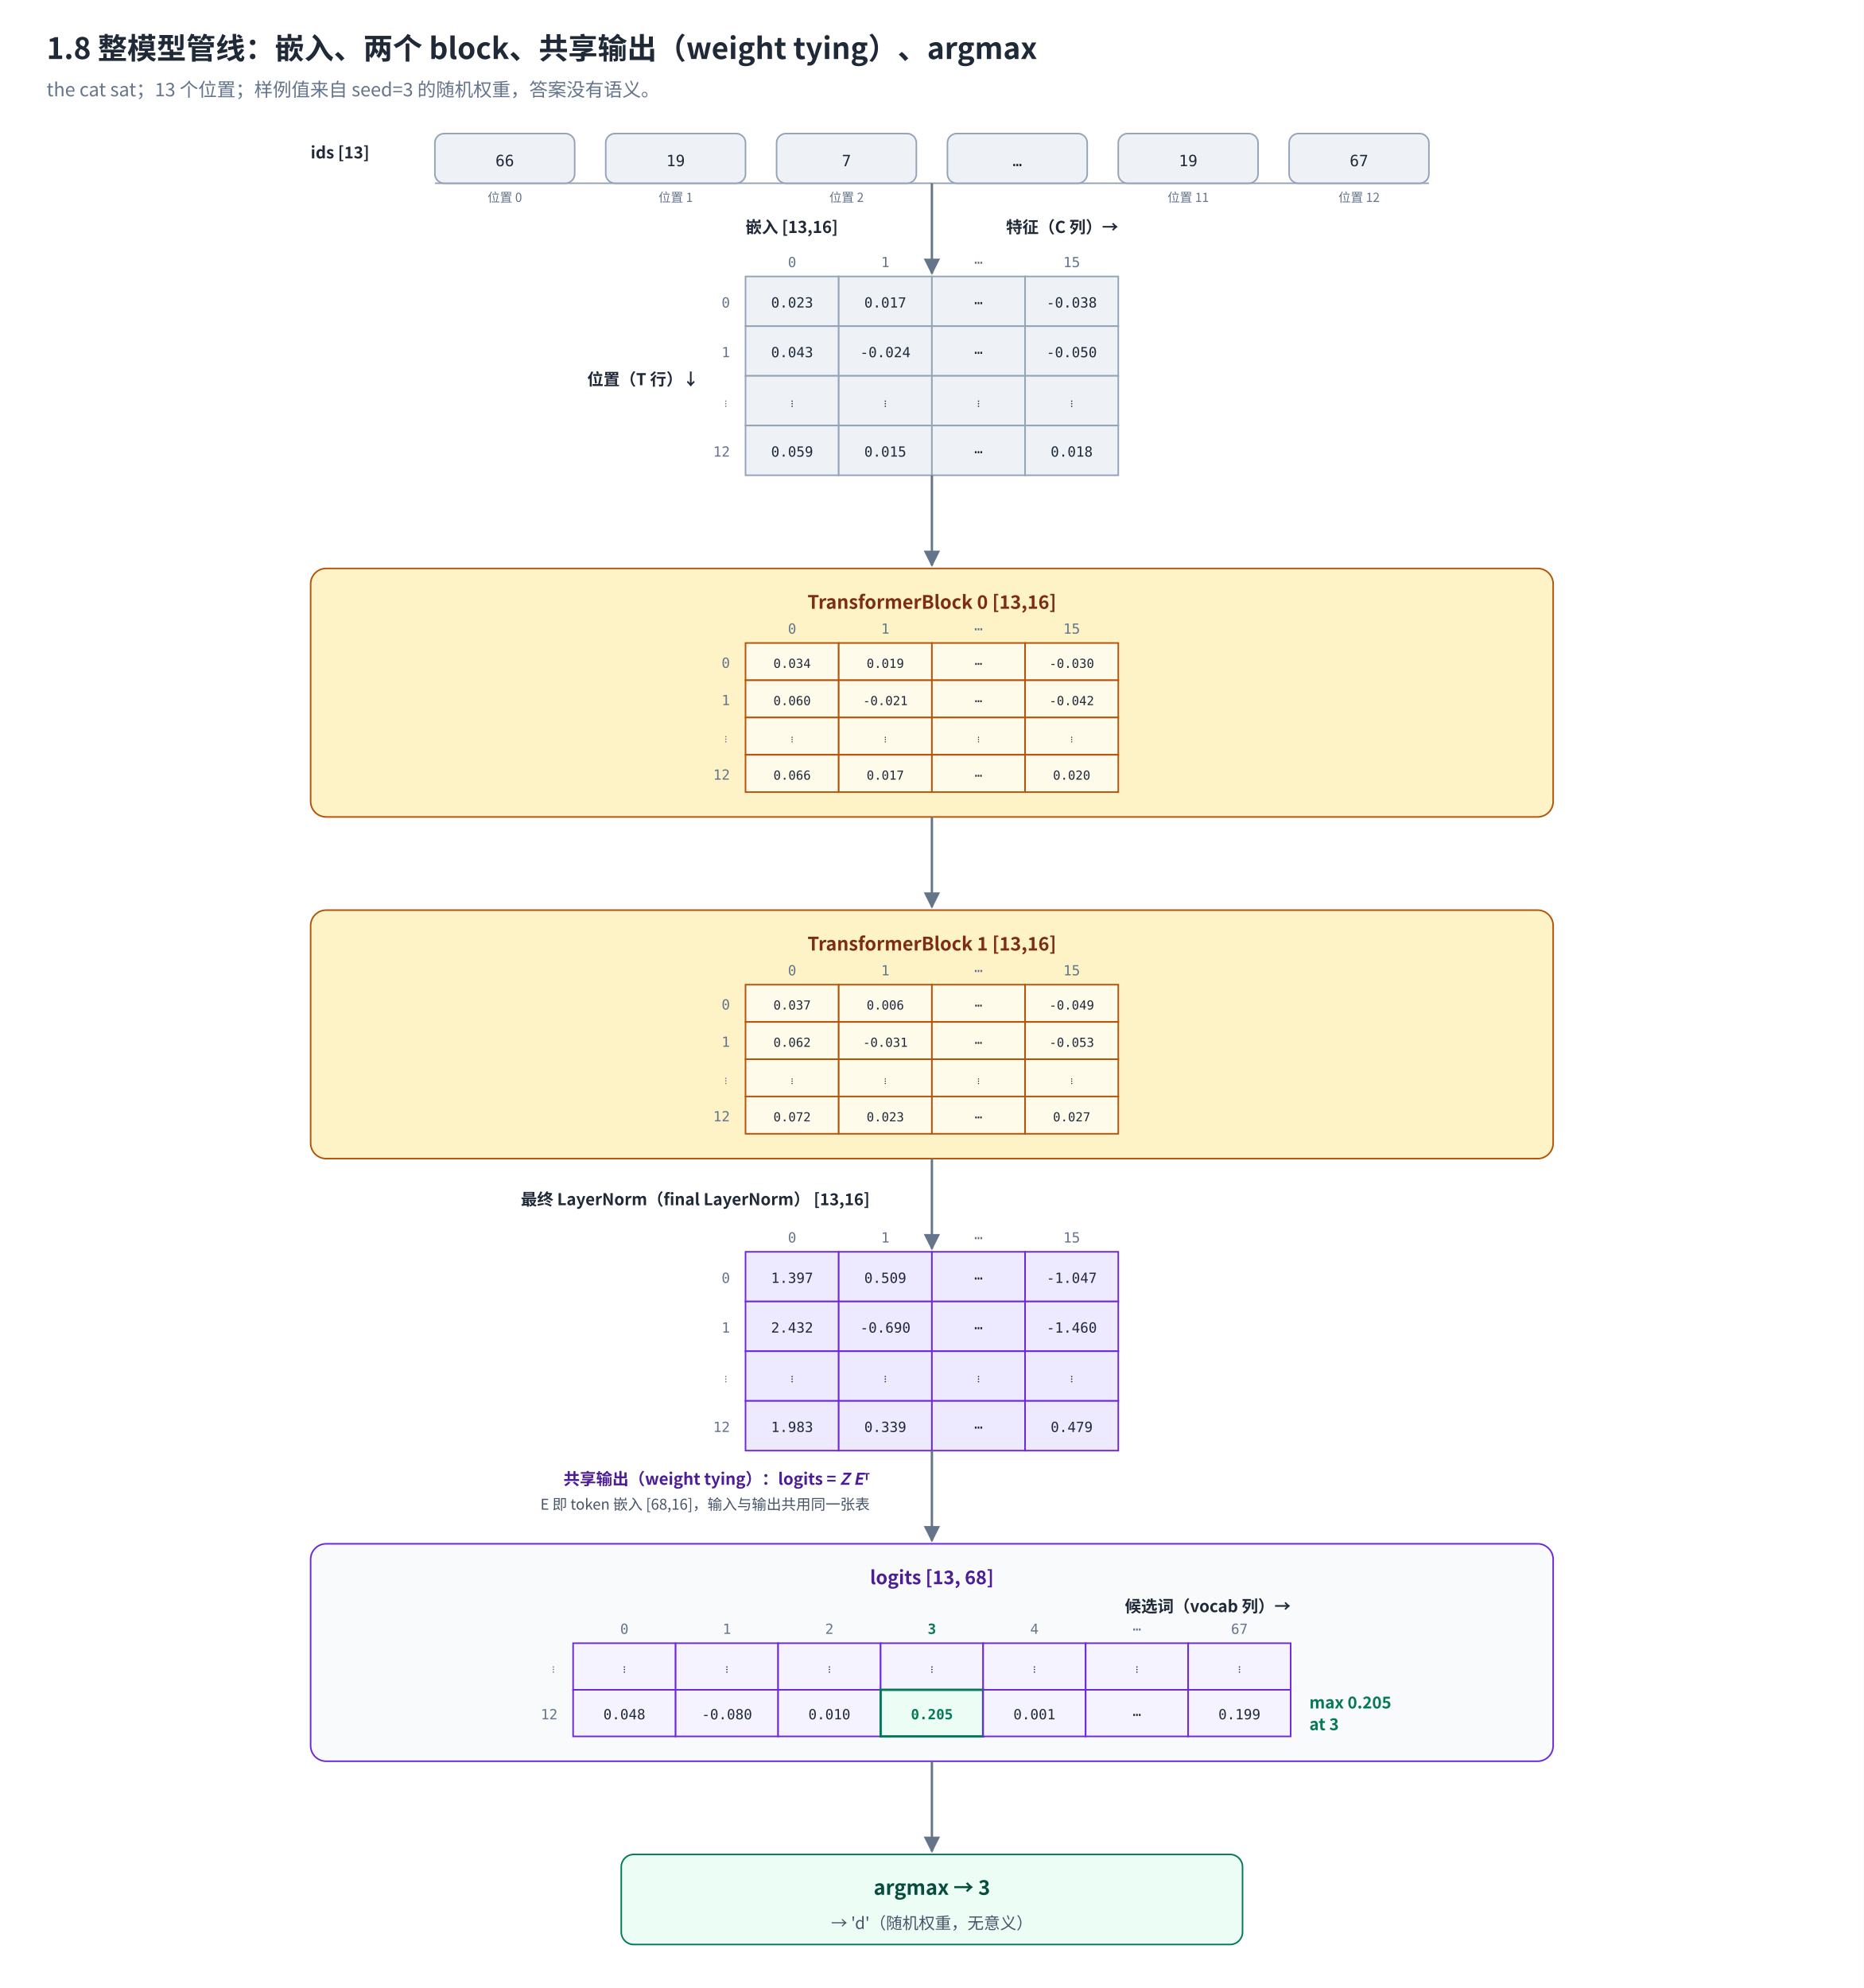
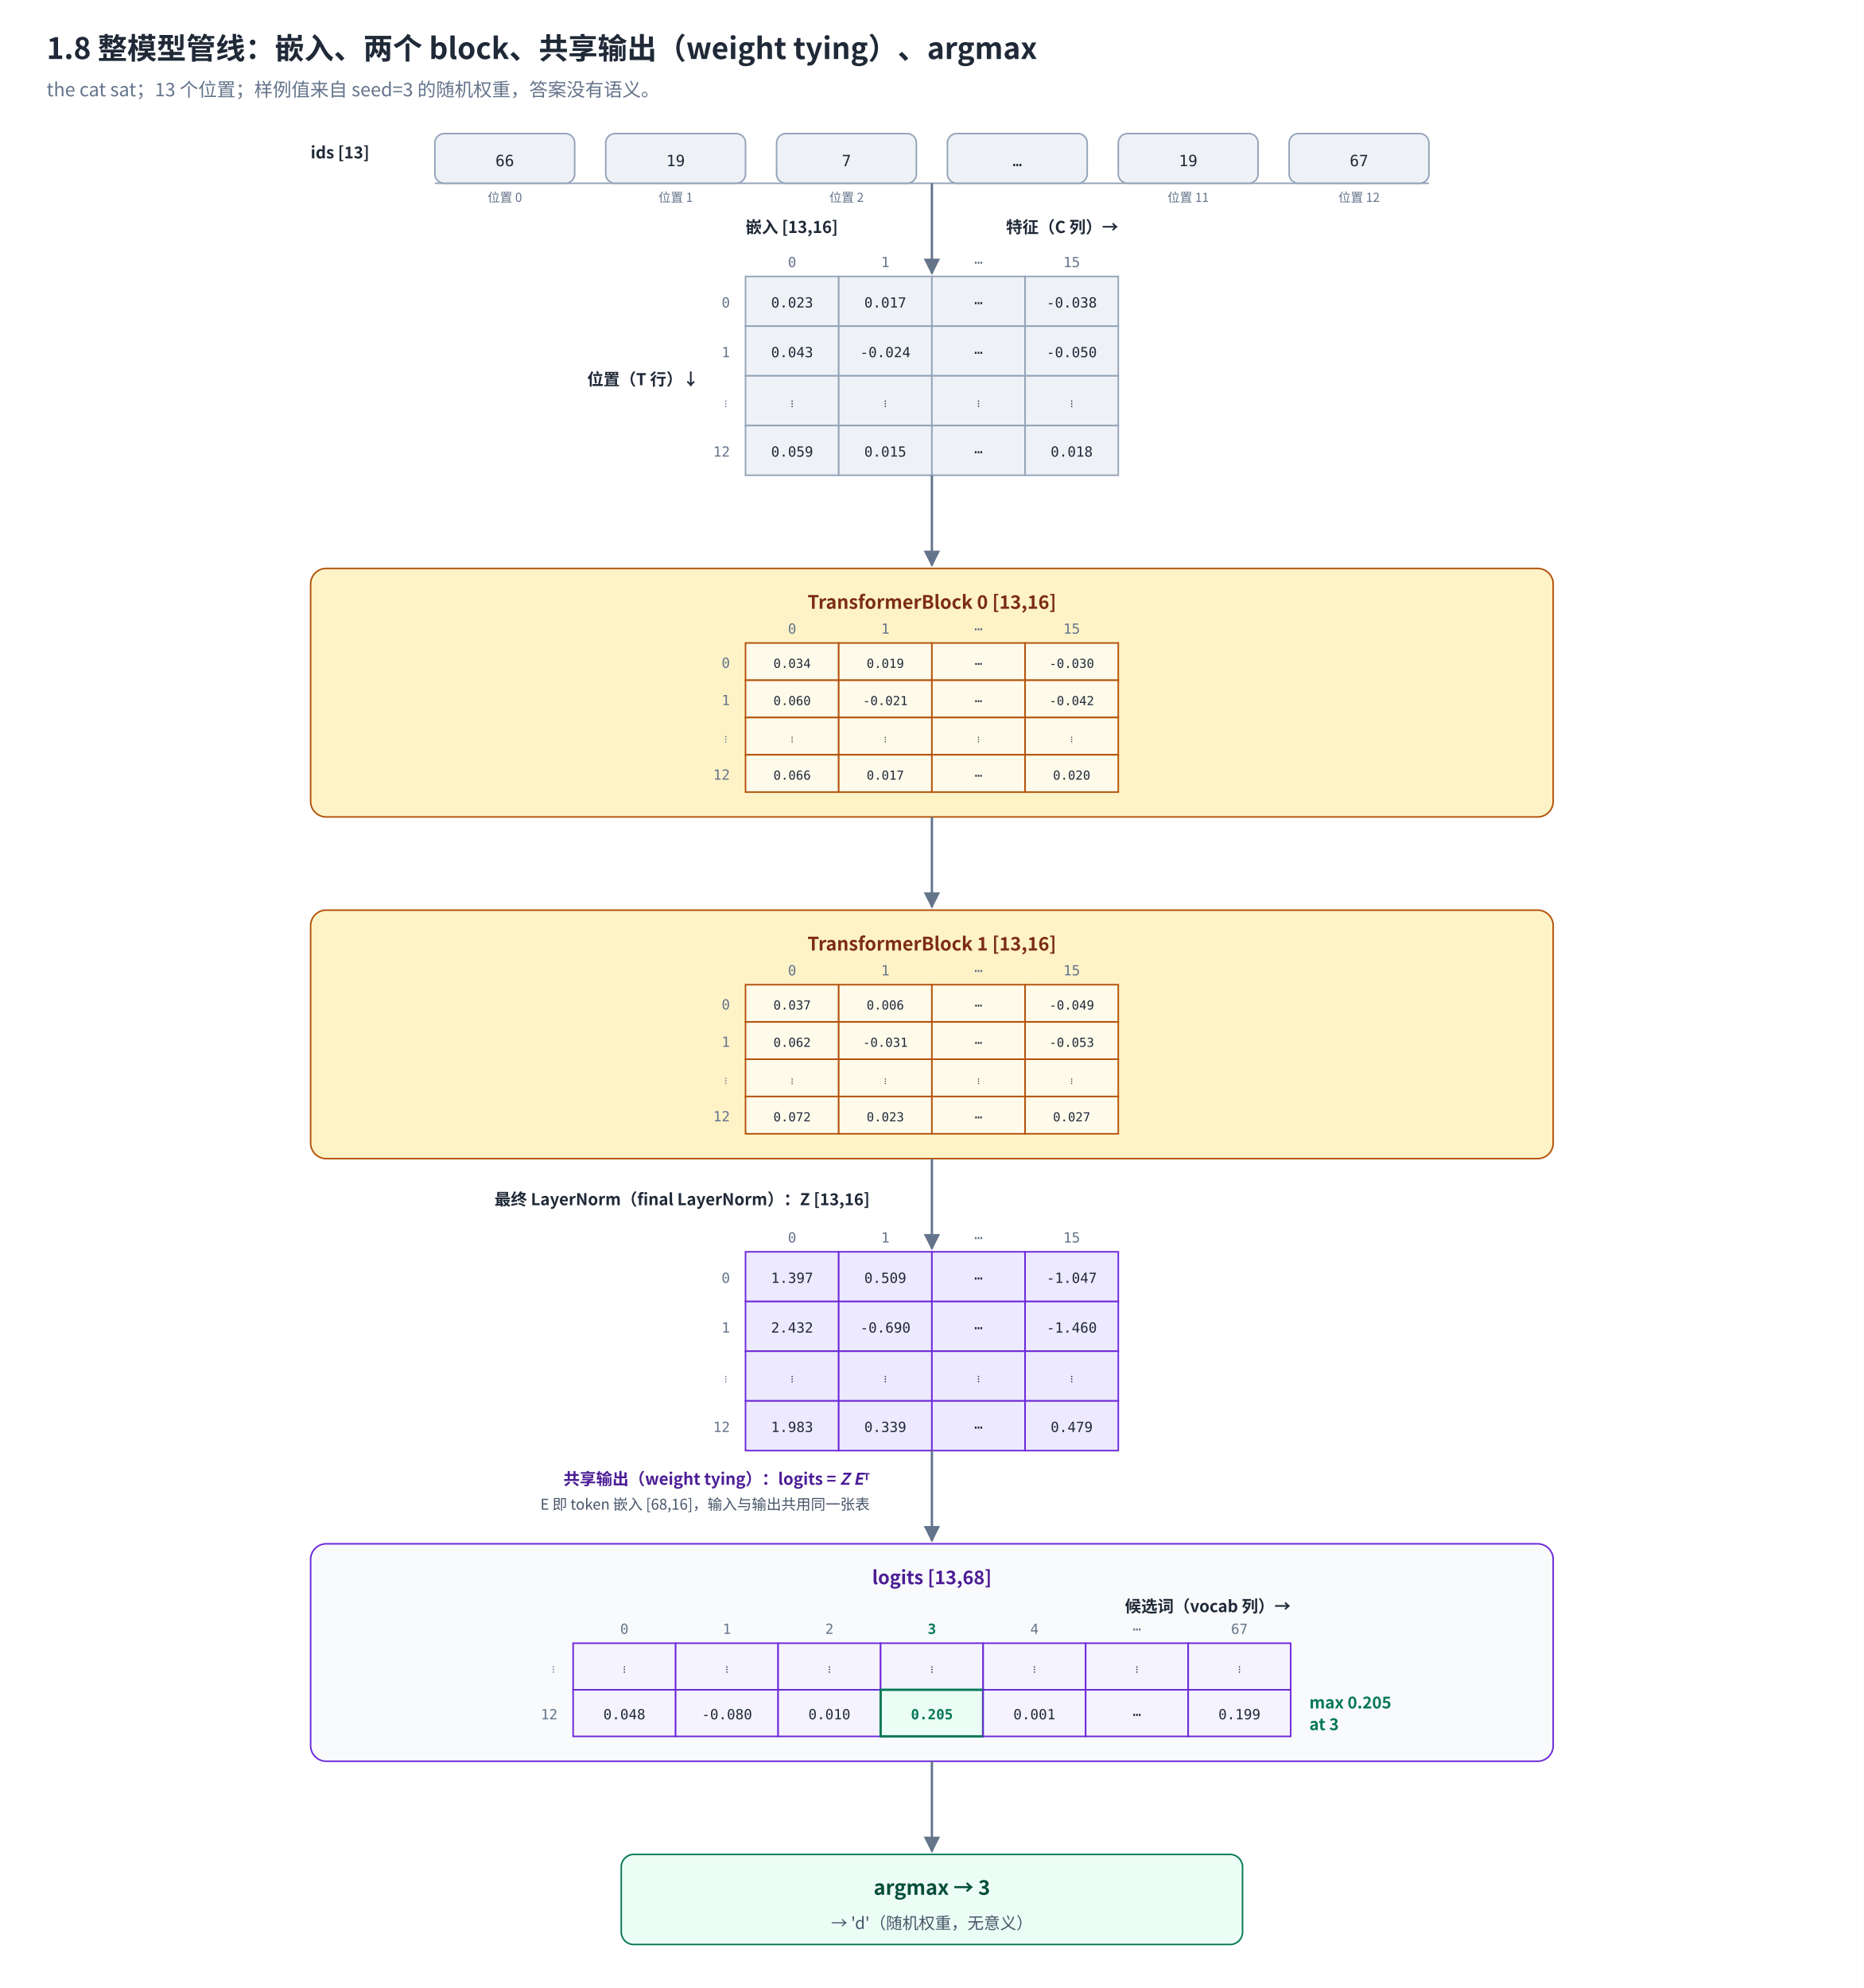
<svg xmlns="http://www.w3.org/2000/svg" width="1200" height="1280" viewBox="0 0 1200 1280" role="img" aria-labelledby="title desc">
  <rect width="1200" height="1280" fill="#ffffff" />
  <text x="30" y="38" text-anchor="start" font-family="system-ui, 'Noto Sans CJK SC', 'Noto Sans SC', sans-serif" font-size="19" font-weight="600" fill="#1f2937">1.8 整模型管线：嵌入、两个 block、共享输出（weight tying）、argmax</text>
  <text x="30" y="62" text-anchor="start" font-family="system-ui, 'Noto Sans CJK SC', 'Noto Sans SC', sans-serif" font-size="12" font-weight="normal" fill="#64748b">the cat sat；13 个位置；样例值来自 seed=3 的随机权重，答案没有语义。</text>
  <text x="200" y="102" text-anchor="start" font-family="system-ui, 'Noto Sans CJK SC', 'Noto Sans SC', sans-serif" font-size="10.5" font-weight="600" fill="#1f2937">ids [13]</text>
  <line x1="280" y1="118" x2="920" y2="118" stroke="#94a3b8" stroke-width="1" />
  <rect x="280" y="86" width="90" height="32" rx="6" fill="#eef2f7" stroke="#94a3b8" />
  <text x="325" y="107" text-anchor="middle" font-family="ui-monospace, monospace" font-size="10" font-weight="normal" fill="#1f2937">66</text>
  <text x="325" y="130" text-anchor="middle" font-family="system-ui, 'Noto Sans CJK SC', 'Noto Sans SC', sans-serif" font-size="8" font-weight="normal" fill="#64748b">位置 0</text>
  <rect x="390" y="86" width="90" height="32" rx="6" fill="#eef2f7" stroke="#94a3b8" />
  <text x="435" y="107" text-anchor="middle" font-family="ui-monospace, monospace" font-size="10" font-weight="normal" fill="#1f2937">19</text>
  <text x="435" y="130" text-anchor="middle" font-family="system-ui, 'Noto Sans CJK SC', 'Noto Sans SC', sans-serif" font-size="8" font-weight="normal" fill="#64748b">位置 1</text>
  <rect x="500" y="86" width="90" height="32" rx="6" fill="#eef2f7" stroke="#94a3b8" />
  <text x="545" y="107" text-anchor="middle" font-family="ui-monospace, monospace" font-size="10" font-weight="normal" fill="#1f2937">7</text>
  <text x="545" y="130" text-anchor="middle" font-family="system-ui, 'Noto Sans CJK SC', 'Noto Sans SC', sans-serif" font-size="8" font-weight="normal" fill="#64748b">位置 2</text>
  <rect x="610" y="86" width="90" height="32" rx="6" fill="#eef2f7" stroke="#94a3b8" />
  <text x="655" y="107" text-anchor="middle" font-family="ui-monospace, monospace" font-size="10" font-weight="normal" fill="#1f2937">…</text>
  <rect x="720" y="86" width="90" height="32" rx="6" fill="#eef2f7" stroke="#94a3b8" />
  <text x="765" y="107" text-anchor="middle" font-family="ui-monospace, monospace" font-size="10" font-weight="normal" fill="#1f2937">19</text>
  <text x="765" y="130" text-anchor="middle" font-family="system-ui, 'Noto Sans CJK SC', 'Noto Sans SC', sans-serif" font-size="8" font-weight="normal" fill="#64748b">位置 11</text>
  <rect x="830" y="86" width="90" height="32" rx="6" fill="#eef2f7" stroke="#94a3b8" />
  <text x="875" y="107" text-anchor="middle" font-family="ui-monospace, monospace" font-size="10" font-weight="normal" fill="#1f2937">67</text>
  <text x="875" y="130" text-anchor="middle" font-family="system-ui, 'Noto Sans CJK SC', 'Noto Sans SC', sans-serif" font-size="8" font-weight="normal" fill="#64748b">位置 12</text>
  <line x1="600" y1="118" x2="600" y2="176" stroke="#64748b" stroke-width="1.5" marker-end="url(#arrow)" />
  <text x="480" y="150" text-anchor="start" font-family="system-ui, 'Noto Sans CJK SC', 'Noto Sans SC', sans-serif" font-size="10.5" font-weight="600" fill="#1f2937">嵌入 [13,16]</text>
  <text x="720" y="150" text-anchor="end" font-family="system-ui, 'Noto Sans CJK SC', 'Noto Sans SC', sans-serif" font-size="10.5" font-weight="600" fill="#1f2937">特征（C 列）→</text>
  <text x="450" y="248" text-anchor="end" font-family="system-ui, 'Noto Sans CJK SC', 'Noto Sans SC', sans-serif" font-size="10.5" font-weight="600" fill="#1f2937">位置（T 行）↓</text>
  <rect x="480" y="178" width="60" height="32" fill="#eef2f7" stroke="#94a3b8" />
  <text x="510" y="198" text-anchor="middle" font-family="ui-monospace, monospace" font-size="9" font-weight="normal" fill="#1f2937">0.023</text>
  <rect x="540" y="178" width="60" height="32" fill="#eef2f7" stroke="#94a3b8" />
  <text x="570" y="198" text-anchor="middle" font-family="ui-monospace, monospace" font-size="9" font-weight="normal" fill="#1f2937">0.017</text>
  <rect x="600" y="178" width="60" height="32" fill="#eef2f7" stroke="#94a3b8" />
  <text x="630" y="198" text-anchor="middle" font-family="ui-monospace, monospace" font-size="9" font-weight="normal" fill="#1f2937">⋯</text>
  <rect x="660" y="178" width="60" height="32" fill="#eef2f7" stroke="#94a3b8" />
  <text x="690" y="198" text-anchor="middle" font-family="ui-monospace, monospace" font-size="9" font-weight="normal" fill="#1f2937">-0.038</text>
  <rect x="480" y="210" width="60" height="32" fill="#eef2f7" stroke="#94a3b8" />
  <text x="510" y="230" text-anchor="middle" font-family="ui-monospace, monospace" font-size="9" font-weight="normal" fill="#1f2937">0.043</text>
  <rect x="540" y="210" width="60" height="32" fill="#eef2f7" stroke="#94a3b8" />
  <text x="570" y="230" text-anchor="middle" font-family="ui-monospace, monospace" font-size="9" font-weight="normal" fill="#1f2937">-0.024</text>
  <rect x="600" y="210" width="60" height="32" fill="#eef2f7" stroke="#94a3b8" />
  <text x="630" y="230" text-anchor="middle" font-family="ui-monospace, monospace" font-size="9" font-weight="normal" fill="#1f2937">⋯</text>
  <rect x="660" y="210" width="60" height="32" fill="#eef2f7" stroke="#94a3b8" />
  <text x="690" y="230" text-anchor="middle" font-family="ui-monospace, monospace" font-size="9" font-weight="normal" fill="#1f2937">-0.050</text>
  <rect x="480" y="242" width="60" height="32" fill="#eef2f7" stroke="#94a3b8" />
  <text x="510" y="262" text-anchor="middle" font-family="ui-monospace, monospace" font-size="9" font-weight="normal" fill="#1f2937">⋮</text>
  <rect x="540" y="242" width="60" height="32" fill="#eef2f7" stroke="#94a3b8" />
  <text x="570" y="262" text-anchor="middle" font-family="ui-monospace, monospace" font-size="9" font-weight="normal" fill="#1f2937">⋮</text>
  <rect x="600" y="242" width="60" height="32" fill="#eef2f7" stroke="#94a3b8" />
  <text x="630" y="262" text-anchor="middle" font-family="ui-monospace, monospace" font-size="9" font-weight="normal" fill="#1f2937">⋮</text>
  <rect x="660" y="242" width="60" height="32" fill="#eef2f7" stroke="#94a3b8" />
  <text x="690" y="262" text-anchor="middle" font-family="ui-monospace, monospace" font-size="9" font-weight="normal" fill="#1f2937">⋮</text>
  <rect x="480" y="274" width="60" height="32" fill="#eef2f7" stroke="#94a3b8" />
  <text x="510" y="294" text-anchor="middle" font-family="ui-monospace, monospace" font-size="9" font-weight="normal" fill="#1f2937">0.059</text>
  <rect x="540" y="274" width="60" height="32" fill="#eef2f7" stroke="#94a3b8" />
  <text x="570" y="294" text-anchor="middle" font-family="ui-monospace, monospace" font-size="9" font-weight="normal" fill="#1f2937">0.015</text>
  <rect x="600" y="274" width="60" height="32" fill="#eef2f7" stroke="#94a3b8" />
  <text x="630" y="294" text-anchor="middle" font-family="ui-monospace, monospace" font-size="9" font-weight="normal" fill="#1f2937">⋯</text>
  <rect x="660" y="274" width="60" height="32" fill="#eef2f7" stroke="#94a3b8" />
  <text x="690" y="294" text-anchor="middle" font-family="ui-monospace, monospace" font-size="9" font-weight="normal" fill="#1f2937">0.018</text>
  <text x="470" y="198" text-anchor="end" font-family="ui-monospace, monospace" font-size="9" font-weight="normal" fill="#64748b">0</text>
  <text x="470" y="230" text-anchor="end" font-family="ui-monospace, monospace" font-size="9" font-weight="normal" fill="#64748b">1</text>
  <text x="470" y="262" text-anchor="end" font-family="ui-monospace, monospace" font-size="9" font-weight="normal" fill="#64748b">⋮</text>
  <text x="470" y="294" text-anchor="end" font-family="ui-monospace, monospace" font-size="9" font-weight="normal" fill="#64748b">12</text>
  <text x="510" y="172" text-anchor="middle" font-family="ui-monospace, monospace" font-size="9" font-weight="normal" fill="#64748b">0</text>
  <text x="570" y="172" text-anchor="middle" font-family="ui-monospace, monospace" font-size="9" font-weight="normal" fill="#64748b">1</text>
  <text x="630" y="172" text-anchor="middle" font-family="ui-monospace, monospace" font-size="9" font-weight="normal" fill="#64748b">⋯</text>
  <text x="690" y="172" text-anchor="middle" font-family="ui-monospace, monospace" font-size="9" font-weight="normal" fill="#64748b">15</text>
  <line x1="600" y1="306" x2="600" y2="364" stroke="#64748b" stroke-width="1.5" marker-end="url(#arrow)" />
  <rect x="200" y="366" width="800" height="160" rx="10" fill="#fef3c7" stroke="#b45309" />
  <text x="600" y="392" text-anchor="middle" font-family="system-ui, 'Noto Sans CJK SC', 'Noto Sans SC', sans-serif" font-size="12" font-weight="600" fill="#7c2d12">TransformerBlock 0 [13,16]</text>
  <rect x="480" y="414" width="60" height="24" fill="#fffbeb" stroke="#b45309" />
  <text x="510" y="430" text-anchor="middle" font-family="ui-monospace, monospace" font-size="8" font-weight="normal" fill="#1f2937">0.034</text>
  <rect x="540" y="414" width="60" height="24" fill="#fffbeb" stroke="#b45309" />
  <text x="570" y="430" text-anchor="middle" font-family="ui-monospace, monospace" font-size="8" font-weight="normal" fill="#1f2937">0.019</text>
  <rect x="600" y="414" width="60" height="24" fill="#fffbeb" stroke="#b45309" />
  <text x="630" y="430" text-anchor="middle" font-family="ui-monospace, monospace" font-size="8" font-weight="normal" fill="#1f2937">⋯</text>
  <rect x="660" y="414" width="60" height="24" fill="#fffbeb" stroke="#b45309" />
  <text x="690" y="430" text-anchor="middle" font-family="ui-monospace, monospace" font-size="8" font-weight="normal" fill="#1f2937">-0.030</text>
  <rect x="480" y="438" width="60" height="24" fill="#fffbeb" stroke="#b45309" />
  <text x="510" y="454" text-anchor="middle" font-family="ui-monospace, monospace" font-size="8" font-weight="normal" fill="#1f2937">0.060</text>
  <rect x="540" y="438" width="60" height="24" fill="#fffbeb" stroke="#b45309" />
  <text x="570" y="454" text-anchor="middle" font-family="ui-monospace, monospace" font-size="8" font-weight="normal" fill="#1f2937">-0.021</text>
  <rect x="600" y="438" width="60" height="24" fill="#fffbeb" stroke="#b45309" />
  <text x="630" y="454" text-anchor="middle" font-family="ui-monospace, monospace" font-size="8" font-weight="normal" fill="#1f2937">⋯</text>
  <rect x="660" y="438" width="60" height="24" fill="#fffbeb" stroke="#b45309" />
  <text x="690" y="454" text-anchor="middle" font-family="ui-monospace, monospace" font-size="8" font-weight="normal" fill="#1f2937">-0.042</text>
  <rect x="480" y="462" width="60" height="24" fill="#fffbeb" stroke="#b45309" />
  <text x="510" y="478" text-anchor="middle" font-family="ui-monospace, monospace" font-size="8" font-weight="normal" fill="#1f2937">⋮</text>
  <rect x="540" y="462" width="60" height="24" fill="#fffbeb" stroke="#b45309" />
  <text x="570" y="478" text-anchor="middle" font-family="ui-monospace, monospace" font-size="8" font-weight="normal" fill="#1f2937">⋮</text>
  <rect x="600" y="462" width="60" height="24" fill="#fffbeb" stroke="#b45309" />
  <text x="630" y="478" text-anchor="middle" font-family="ui-monospace, monospace" font-size="8" font-weight="normal" fill="#1f2937">⋮</text>
  <rect x="660" y="462" width="60" height="24" fill="#fffbeb" stroke="#b45309" />
  <text x="690" y="478" text-anchor="middle" font-family="ui-monospace, monospace" font-size="8" font-weight="normal" fill="#1f2937">⋮</text>
  <rect x="480" y="486" width="60" height="24" fill="#fffbeb" stroke="#b45309" />
  <text x="510" y="502" text-anchor="middle" font-family="ui-monospace, monospace" font-size="8" font-weight="normal" fill="#1f2937">0.066</text>
  <rect x="540" y="486" width="60" height="24" fill="#fffbeb" stroke="#b45309" />
  <text x="570" y="502" text-anchor="middle" font-family="ui-monospace, monospace" font-size="8" font-weight="normal" fill="#1f2937">0.017</text>
  <rect x="600" y="486" width="60" height="24" fill="#fffbeb" stroke="#b45309" />
  <text x="630" y="502" text-anchor="middle" font-family="ui-monospace, monospace" font-size="8" font-weight="normal" fill="#1f2937">⋯</text>
  <rect x="660" y="486" width="60" height="24" fill="#fffbeb" stroke="#b45309" />
  <text x="690" y="502" text-anchor="middle" font-family="ui-monospace, monospace" font-size="8" font-weight="normal" fill="#1f2937">0.020</text>
  <text x="470" y="430" text-anchor="end" font-family="ui-monospace, monospace" font-size="9" font-weight="normal" fill="#64748b">0</text>
  <text x="470" y="454" text-anchor="end" font-family="ui-monospace, monospace" font-size="9" font-weight="normal" fill="#64748b">1</text>
  <text x="470" y="478" text-anchor="end" font-family="ui-monospace, monospace" font-size="9" font-weight="normal" fill="#64748b">⋮</text>
  <text x="470" y="502" text-anchor="end" font-family="ui-monospace, monospace" font-size="9" font-weight="normal" fill="#64748b">12</text>
  <text x="510" y="408" text-anchor="middle" font-family="ui-monospace, monospace" font-size="9" font-weight="normal" fill="#64748b">0</text>
  <text x="570" y="408" text-anchor="middle" font-family="ui-monospace, monospace" font-size="9" font-weight="normal" fill="#64748b">1</text>
  <text x="630" y="408" text-anchor="middle" font-family="ui-monospace, monospace" font-size="9" font-weight="normal" fill="#64748b">⋯</text>
  <text x="690" y="408" text-anchor="middle" font-family="ui-monospace, monospace" font-size="9" font-weight="normal" fill="#64748b">15</text>
  <line x1="600" y1="526" x2="600" y2="584" stroke="#64748b" stroke-width="1.5" marker-end="url(#arrow)" />
  <rect x="200" y="586" width="800" height="160" rx="10" fill="#fef3c7" stroke="#b45309" />
  <text x="600" y="612" text-anchor="middle" font-family="system-ui, 'Noto Sans CJK SC', 'Noto Sans SC', sans-serif" font-size="12" font-weight="600" fill="#7c2d12">TransformerBlock 1 [13,16]</text>
  <rect x="480" y="634" width="60" height="24" fill="#fffbeb" stroke="#b45309" />
  <text x="510" y="650" text-anchor="middle" font-family="ui-monospace, monospace" font-size="8" font-weight="normal" fill="#1f2937">0.037</text>
  <rect x="540" y="634" width="60" height="24" fill="#fffbeb" stroke="#b45309" />
  <text x="570" y="650" text-anchor="middle" font-family="ui-monospace, monospace" font-size="8" font-weight="normal" fill="#1f2937">0.006</text>
  <rect x="600" y="634" width="60" height="24" fill="#fffbeb" stroke="#b45309" />
  <text x="630" y="650" text-anchor="middle" font-family="ui-monospace, monospace" font-size="8" font-weight="normal" fill="#1f2937">⋯</text>
  <rect x="660" y="634" width="60" height="24" fill="#fffbeb" stroke="#b45309" />
  <text x="690" y="650" text-anchor="middle" font-family="ui-monospace, monospace" font-size="8" font-weight="normal" fill="#1f2937">-0.049</text>
  <rect x="480" y="658" width="60" height="24" fill="#fffbeb" stroke="#b45309" />
  <text x="510" y="674" text-anchor="middle" font-family="ui-monospace, monospace" font-size="8" font-weight="normal" fill="#1f2937">0.062</text>
  <rect x="540" y="658" width="60" height="24" fill="#fffbeb" stroke="#b45309" />
  <text x="570" y="674" text-anchor="middle" font-family="ui-monospace, monospace" font-size="8" font-weight="normal" fill="#1f2937">-0.031</text>
  <rect x="600" y="658" width="60" height="24" fill="#fffbeb" stroke="#b45309" />
  <text x="630" y="674" text-anchor="middle" font-family="ui-monospace, monospace" font-size="8" font-weight="normal" fill="#1f2937">⋯</text>
  <rect x="660" y="658" width="60" height="24" fill="#fffbeb" stroke="#b45309" />
  <text x="690" y="674" text-anchor="middle" font-family="ui-monospace, monospace" font-size="8" font-weight="normal" fill="#1f2937">-0.053</text>
  <rect x="480" y="682" width="60" height="24" fill="#fffbeb" stroke="#b45309" />
  <text x="510" y="698" text-anchor="middle" font-family="ui-monospace, monospace" font-size="8" font-weight="normal" fill="#1f2937">⋮</text>
  <rect x="540" y="682" width="60" height="24" fill="#fffbeb" stroke="#b45309" />
  <text x="570" y="698" text-anchor="middle" font-family="ui-monospace, monospace" font-size="8" font-weight="normal" fill="#1f2937">⋮</text>
  <rect x="600" y="682" width="60" height="24" fill="#fffbeb" stroke="#b45309" />
  <text x="630" y="698" text-anchor="middle" font-family="ui-monospace, monospace" font-size="8" font-weight="normal" fill="#1f2937">⋮</text>
  <rect x="660" y="682" width="60" height="24" fill="#fffbeb" stroke="#b45309" />
  <text x="690" y="698" text-anchor="middle" font-family="ui-monospace, monospace" font-size="8" font-weight="normal" fill="#1f2937">⋮</text>
  <rect x="480" y="706" width="60" height="24" fill="#fffbeb" stroke="#b45309" />
  <text x="510" y="722" text-anchor="middle" font-family="ui-monospace, monospace" font-size="8" font-weight="normal" fill="#1f2937">0.072</text>
  <rect x="540" y="706" width="60" height="24" fill="#fffbeb" stroke="#b45309" />
  <text x="570" y="722" text-anchor="middle" font-family="ui-monospace, monospace" font-size="8" font-weight="normal" fill="#1f2937">0.023</text>
  <rect x="600" y="706" width="60" height="24" fill="#fffbeb" stroke="#b45309" />
  <text x="630" y="722" text-anchor="middle" font-family="ui-monospace, monospace" font-size="8" font-weight="normal" fill="#1f2937">⋯</text>
  <rect x="660" y="706" width="60" height="24" fill="#fffbeb" stroke="#b45309" />
  <text x="690" y="722" text-anchor="middle" font-family="ui-monospace, monospace" font-size="8" font-weight="normal" fill="#1f2937">0.027</text>
  <text x="470" y="650" text-anchor="end" font-family="ui-monospace, monospace" font-size="9" font-weight="normal" fill="#64748b">0</text>
  <text x="470" y="674" text-anchor="end" font-family="ui-monospace, monospace" font-size="9" font-weight="normal" fill="#64748b">1</text>
  <text x="470" y="698" text-anchor="end" font-family="ui-monospace, monospace" font-size="9" font-weight="normal" fill="#64748b">⋮</text>
  <text x="470" y="722" text-anchor="end" font-family="ui-monospace, monospace" font-size="9" font-weight="normal" fill="#64748b">12</text>
  <text x="510" y="628" text-anchor="middle" font-family="ui-monospace, monospace" font-size="9" font-weight="normal" fill="#64748b">0</text>
  <text x="570" y="628" text-anchor="middle" font-family="ui-monospace, monospace" font-size="9" font-weight="normal" fill="#64748b">1</text>
  <text x="630" y="628" text-anchor="middle" font-family="ui-monospace, monospace" font-size="9" font-weight="normal" fill="#64748b">⋯</text>
  <text x="690" y="628" text-anchor="middle" font-family="ui-monospace, monospace" font-size="9" font-weight="normal" fill="#64748b">15</text>
  <line x1="600" y1="746" x2="600" y2="804" stroke="#64748b" stroke-width="1.5" marker-end="url(#arrow)" />
-   <text x="560" y="776" text-anchor="end" font-family="system-ui, 'Noto Sans CJK SC', 'Noto Sans SC', sans-serif" font-size="10.5" font-weight="600" fill="#1f2937">最终 LayerNorm（final LayerNorm） [13,16]</text>
+   <text x="560" y="776" text-anchor="end" font-family="system-ui, 'Noto Sans CJK SC', 'Noto Sans SC', sans-serif" font-size="10.5" font-weight="600" fill="#1f2937">最终 LayerNorm（final LayerNorm）：Z [13,16]</text>
  <rect x="480" y="806" width="60" height="32" fill="#ede9fe" stroke="#6d28d9" />
  <text x="510" y="826" text-anchor="middle" font-family="ui-monospace, monospace" font-size="9" font-weight="normal" fill="#1f2937">1.397</text>
  <rect x="540" y="806" width="60" height="32" fill="#ede9fe" stroke="#6d28d9" />
  <text x="570" y="826" text-anchor="middle" font-family="ui-monospace, monospace" font-size="9" font-weight="normal" fill="#1f2937">0.509</text>
  <rect x="600" y="806" width="60" height="32" fill="#ede9fe" stroke="#6d28d9" />
  <text x="630" y="826" text-anchor="middle" font-family="ui-monospace, monospace" font-size="9" font-weight="normal" fill="#1f2937">⋯</text>
  <rect x="660" y="806" width="60" height="32" fill="#ede9fe" stroke="#6d28d9" />
  <text x="690" y="826" text-anchor="middle" font-family="ui-monospace, monospace" font-size="9" font-weight="normal" fill="#1f2937">-1.047</text>
  <rect x="480" y="838" width="60" height="32" fill="#ede9fe" stroke="#6d28d9" />
  <text x="510" y="858" text-anchor="middle" font-family="ui-monospace, monospace" font-size="9" font-weight="normal" fill="#1f2937">2.432</text>
  <rect x="540" y="838" width="60" height="32" fill="#ede9fe" stroke="#6d28d9" />
  <text x="570" y="858" text-anchor="middle" font-family="ui-monospace, monospace" font-size="9" font-weight="normal" fill="#1f2937">-0.690</text>
  <rect x="600" y="838" width="60" height="32" fill="#ede9fe" stroke="#6d28d9" />
  <text x="630" y="858" text-anchor="middle" font-family="ui-monospace, monospace" font-size="9" font-weight="normal" fill="#1f2937">⋯</text>
  <rect x="660" y="838" width="60" height="32" fill="#ede9fe" stroke="#6d28d9" />
  <text x="690" y="858" text-anchor="middle" font-family="ui-monospace, monospace" font-size="9" font-weight="normal" fill="#1f2937">-1.460</text>
  <rect x="480" y="870" width="60" height="32" fill="#ede9fe" stroke="#6d28d9" />
  <text x="510" y="890" text-anchor="middle" font-family="ui-monospace, monospace" font-size="9" font-weight="normal" fill="#1f2937">⋮</text>
  <rect x="540" y="870" width="60" height="32" fill="#ede9fe" stroke="#6d28d9" />
  <text x="570" y="890" text-anchor="middle" font-family="ui-monospace, monospace" font-size="9" font-weight="normal" fill="#1f2937">⋮</text>
  <rect x="600" y="870" width="60" height="32" fill="#ede9fe" stroke="#6d28d9" />
  <text x="630" y="890" text-anchor="middle" font-family="ui-monospace, monospace" font-size="9" font-weight="normal" fill="#1f2937">⋮</text>
  <rect x="660" y="870" width="60" height="32" fill="#ede9fe" stroke="#6d28d9" />
  <text x="690" y="890" text-anchor="middle" font-family="ui-monospace, monospace" font-size="9" font-weight="normal" fill="#1f2937">⋮</text>
  <rect x="480" y="902" width="60" height="32" fill="#ede9fe" stroke="#6d28d9" />
  <text x="510" y="922" text-anchor="middle" font-family="ui-monospace, monospace" font-size="9" font-weight="normal" fill="#1f2937">1.983</text>
  <rect x="540" y="902" width="60" height="32" fill="#ede9fe" stroke="#6d28d9" />
  <text x="570" y="922" text-anchor="middle" font-family="ui-monospace, monospace" font-size="9" font-weight="normal" fill="#1f2937">0.339</text>
  <rect x="600" y="902" width="60" height="32" fill="#ede9fe" stroke="#6d28d9" />
  <text x="630" y="922" text-anchor="middle" font-family="ui-monospace, monospace" font-size="9" font-weight="normal" fill="#1f2937">⋯</text>
  <rect x="660" y="902" width="60" height="32" fill="#ede9fe" stroke="#6d28d9" />
  <text x="690" y="922" text-anchor="middle" font-family="ui-monospace, monospace" font-size="9" font-weight="normal" fill="#1f2937">0.479</text>
  <text x="470" y="826" text-anchor="end" font-family="ui-monospace, monospace" font-size="9" font-weight="normal" fill="#64748b">0</text>
  <text x="470" y="858" text-anchor="end" font-family="ui-monospace, monospace" font-size="9" font-weight="normal" fill="#64748b">1</text>
  <text x="470" y="890" text-anchor="end" font-family="ui-monospace, monospace" font-size="9" font-weight="normal" fill="#64748b">⋮</text>
  <text x="470" y="922" text-anchor="end" font-family="ui-monospace, monospace" font-size="9" font-weight="normal" fill="#64748b">12</text>
  <text x="510" y="800" text-anchor="middle" font-family="ui-monospace, monospace" font-size="9" font-weight="normal" fill="#64748b">0</text>
  <text x="570" y="800" text-anchor="middle" font-family="ui-monospace, monospace" font-size="9" font-weight="normal" fill="#64748b">1</text>
  <text x="630" y="800" text-anchor="middle" font-family="ui-monospace, monospace" font-size="9" font-weight="normal" fill="#64748b">⋯</text>
  <text x="690" y="800" text-anchor="middle" font-family="ui-monospace, monospace" font-size="9" font-weight="normal" fill="#64748b">15</text>
  <line x1="600" y1="934" x2="600" y2="992" stroke="#64748b" stroke-width="1.5" marker-end="url(#arrow)" />
  <text x="560" y="956" text-anchor="end" font-family="system-ui, 'Noto Sans CJK SC', 'Noto Sans SC', sans-serif" font-size="10.5" font-weight="600" fill="#4c1d95">共享输出（weight tying）：logits = <tspan font-style="italic">Z E</tspan>ᵀ</text>
  <text x="560" y="972" text-anchor="end" font-family="system-ui, 'Noto Sans CJK SC', 'Noto Sans SC', sans-serif" font-size="9.5" font-weight="normal" fill="#475569">E 即 token 嵌入 [68,16]，输入与输出共用同一张表</text>
  <rect x="200" y="994" width="800" height="140" rx="10" fill="#f8fafc" stroke="#6d28d9" />
-   <text x="600" y="1020" text-anchor="middle" font-family="system-ui, 'Noto Sans CJK SC', 'Noto Sans SC', sans-serif" font-size="12" font-weight="600" fill="#4c1d95">logits [13, 68]</text>
+   <text x="600" y="1020" text-anchor="middle" font-family="system-ui, 'Noto Sans CJK SC', 'Noto Sans SC', sans-serif" font-size="12" font-weight="600" fill="#4c1d95">logits [13,68]</text>
  <text x="831" y="1038" text-anchor="end" font-family="system-ui, 'Noto Sans CJK SC', 'Noto Sans SC', sans-serif" font-size="10.5" font-weight="600" fill="#1f2937">候选词（vocab 列）→</text>
  <text x="359" y="1077" text-anchor="end" font-family="ui-monospace, monospace" font-size="9" font-weight="normal" fill="#64748b">⋮</text>
  <text x="359" y="1107" text-anchor="end" font-family="ui-monospace, monospace" font-size="9" font-weight="normal" fill="#64748b">12</text>
  <text x="402" y="1052" text-anchor="middle" font-family="ui-monospace, monospace" font-size="9" font-weight="normal" fill="#64748b">0</text>
  <text x="468" y="1052" text-anchor="middle" font-family="ui-monospace, monospace" font-size="9" font-weight="normal" fill="#64748b">1</text>
  <text x="534" y="1052" text-anchor="middle" font-family="ui-monospace, monospace" font-size="9" font-weight="normal" fill="#64748b">2</text>
  <text x="600" y="1052" text-anchor="middle" font-family="ui-monospace, monospace" font-size="9" font-weight="600" fill="#047857">3</text>
  <text x="666" y="1052" text-anchor="middle" font-family="ui-monospace, monospace" font-size="9" font-weight="normal" fill="#64748b">4</text>
  <text x="732" y="1052" text-anchor="middle" font-family="ui-monospace, monospace" font-size="9" font-weight="normal" fill="#64748b">⋯</text>
  <text x="798" y="1052" text-anchor="middle" font-family="ui-monospace, monospace" font-size="9" font-weight="normal" fill="#64748b">67</text>
  <rect x="369" y="1058" width="66" height="30" fill="#f5f3ff" stroke="#6d28d9" />
  <text x="402" y="1077" text-anchor="middle" font-family="ui-monospace, monospace" font-size="9" font-weight="normal" fill="#1f2937">⋮</text>
  <rect x="435" y="1058" width="66" height="30" fill="#f5f3ff" stroke="#6d28d9" />
  <text x="468" y="1077" text-anchor="middle" font-family="ui-monospace, monospace" font-size="9" font-weight="normal" fill="#1f2937">⋮</text>
  <rect x="501" y="1058" width="66" height="30" fill="#f5f3ff" stroke="#6d28d9" />
  <text x="534" y="1077" text-anchor="middle" font-family="ui-monospace, monospace" font-size="9" font-weight="normal" fill="#1f2937">⋮</text>
  <rect x="567" y="1058" width="66" height="30" fill="#f5f3ff" stroke="#6d28d9" />
  <text x="600" y="1077" text-anchor="middle" font-family="ui-monospace, monospace" font-size="9" font-weight="normal" fill="#1f2937">⋮</text>
  <rect x="633" y="1058" width="66" height="30" fill="#f5f3ff" stroke="#6d28d9" />
  <text x="666" y="1077" text-anchor="middle" font-family="ui-monospace, monospace" font-size="9" font-weight="normal" fill="#1f2937">⋮</text>
  <rect x="699" y="1058" width="66" height="30" fill="#f5f3ff" stroke="#6d28d9" />
  <text x="732" y="1077" text-anchor="middle" font-family="ui-monospace, monospace" font-size="9" font-weight="normal" fill="#1f2937">⋮</text>
  <rect x="765" y="1058" width="66" height="30" fill="#f5f3ff" stroke="#6d28d9" />
  <text x="798" y="1077" text-anchor="middle" font-family="ui-monospace, monospace" font-size="9" font-weight="normal" fill="#1f2937">⋮</text>
  <rect x="369" y="1088" width="66" height="30" fill="#f5f3ff" stroke="#6d28d9" />
  <text x="402" y="1107" text-anchor="middle" font-family="ui-monospace, monospace" font-size="9" font-weight="normal" fill="#1f2937">0.048</text>
  <rect x="435" y="1088" width="66" height="30" fill="#f5f3ff" stroke="#6d28d9" />
  <text x="468" y="1107" text-anchor="middle" font-family="ui-monospace, monospace" font-size="9" font-weight="normal" fill="#1f2937">-0.080</text>
  <rect x="501" y="1088" width="66" height="30" fill="#f5f3ff" stroke="#6d28d9" />
  <text x="534" y="1107" text-anchor="middle" font-family="ui-monospace, monospace" font-size="9" font-weight="normal" fill="#1f2937">0.010</text>
  <rect x="567" y="1088" width="66" height="30" fill="#ecfdf5" stroke="#047857" stroke-width="1.5" />
  <text x="600" y="1107" text-anchor="middle" font-family="ui-monospace, monospace" font-size="9" font-weight="700" fill="#047857">0.205</text>
  <rect x="633" y="1088" width="66" height="30" fill="#f5f3ff" stroke="#6d28d9" />
  <text x="666" y="1107" text-anchor="middle" font-family="ui-monospace, monospace" font-size="9" font-weight="normal" fill="#1f2937">0.001</text>
  <rect x="699" y="1088" width="66" height="30" fill="#f5f3ff" stroke="#6d28d9" />
  <text x="732" y="1107" text-anchor="middle" font-family="ui-monospace, monospace" font-size="9" font-weight="normal" fill="#1f2937">⋯</text>
  <rect x="765" y="1088" width="66" height="30" fill="#f5f3ff" stroke="#6d28d9" />
  <text x="798" y="1107" text-anchor="middle" font-family="ui-monospace, monospace" font-size="9" font-weight="normal" fill="#1f2937">0.199</text>
  <text x="843" y="1100" text-anchor="start" font-family="system-ui, 'Noto Sans CJK SC', 'Noto Sans SC', sans-serif" font-size="10.5" font-weight="600" fill="#047857">max 0.205</text>
  <text x="843" y="1114" text-anchor="start" font-family="system-ui, 'Noto Sans CJK SC', 'Noto Sans SC', sans-serif" font-size="10.5" font-weight="600" fill="#047857">at 3</text>
  <line x1="600" y1="1134" x2="600" y2="1192" stroke="#64748b" stroke-width="1.5" marker-end="url(#arrow)" />
  <rect x="400" y="1194" width="400" height="58" rx="8" fill="#ecfdf5" stroke="#047857" />
  <text x="600" y="1220" text-anchor="middle" font-family="system-ui, 'Noto Sans CJK SC', 'Noto Sans SC', sans-serif" font-size="13" font-weight="600" fill="#064e3b">argmax → 3</text>
  <text x="600" y="1242" text-anchor="middle" font-family="system-ui, 'Noto Sans CJK SC', 'Noto Sans SC', sans-serif" font-size="10.5" font-weight="normal" fill="#475569">→ 'd'（随机权重，无意义）</text>
  <defs>
    <marker id="arrow" viewBox="0 0 10 10" refX="9" refY="5" markerWidth="7" markerHeight="7" orient="auto-start-reverse">
      <path d="M 0 0 L 10 5 L 0 10 z" fill="#64748b" />
    </marker>
  </defs>
</svg>
